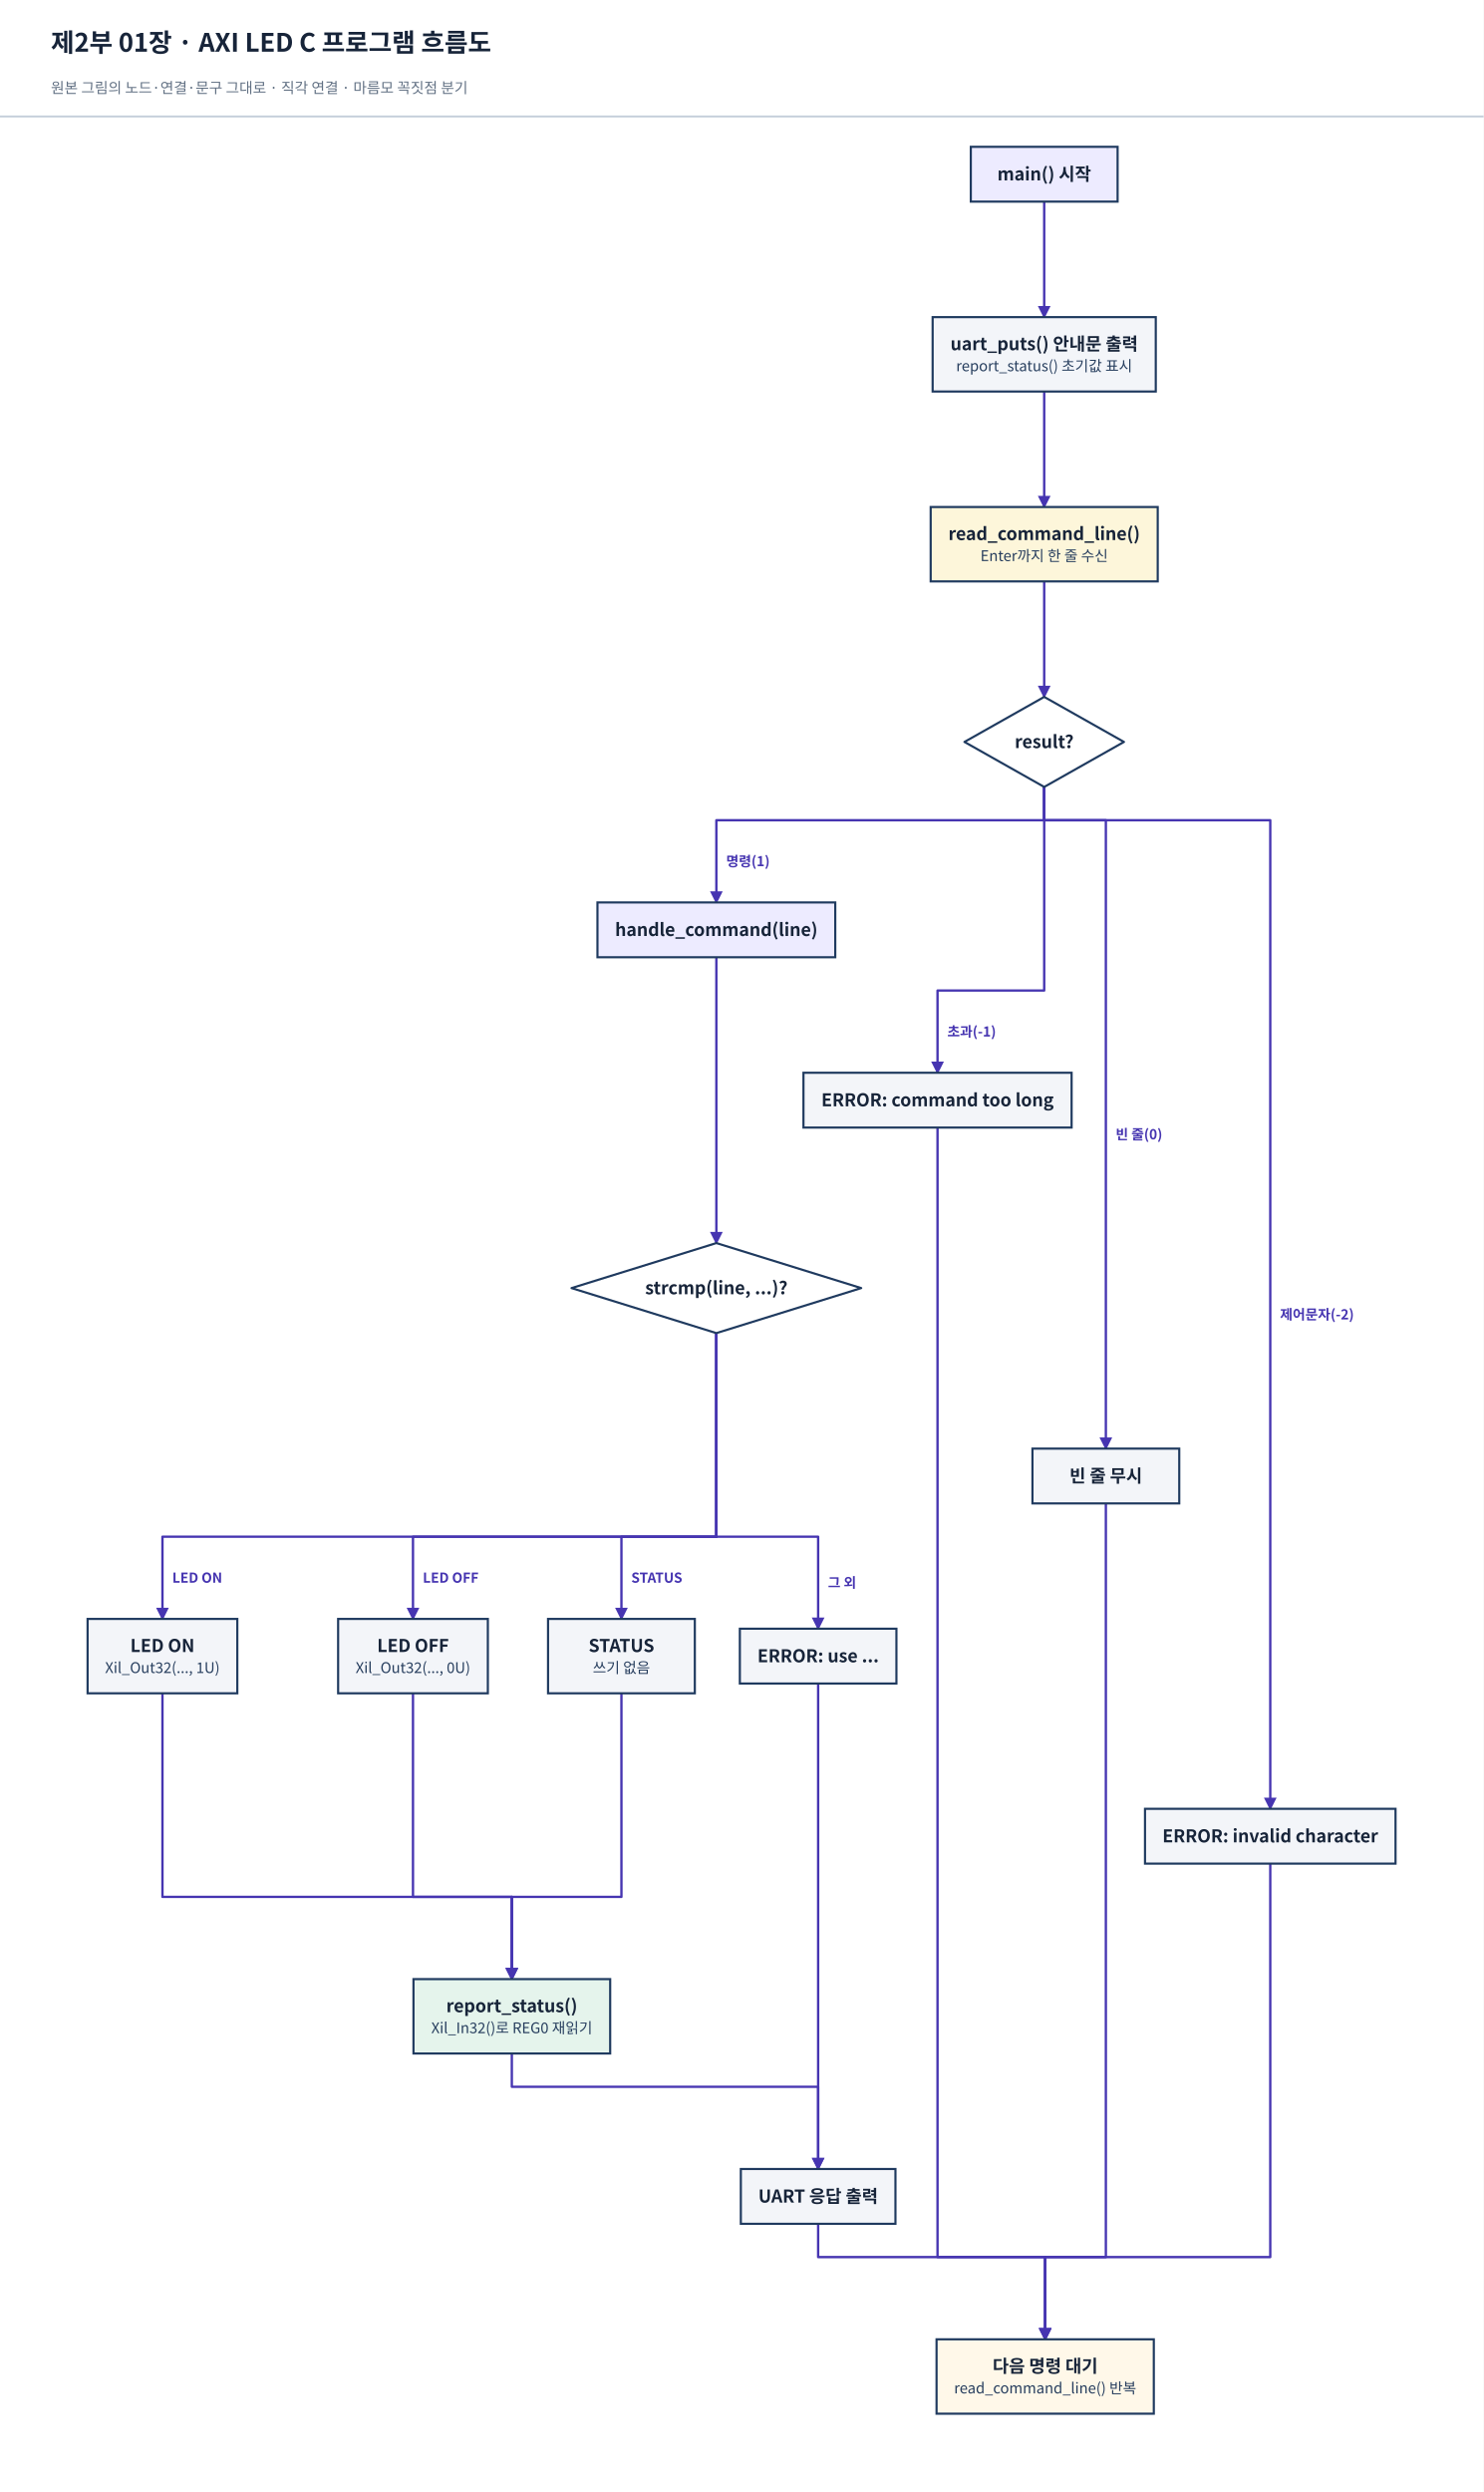
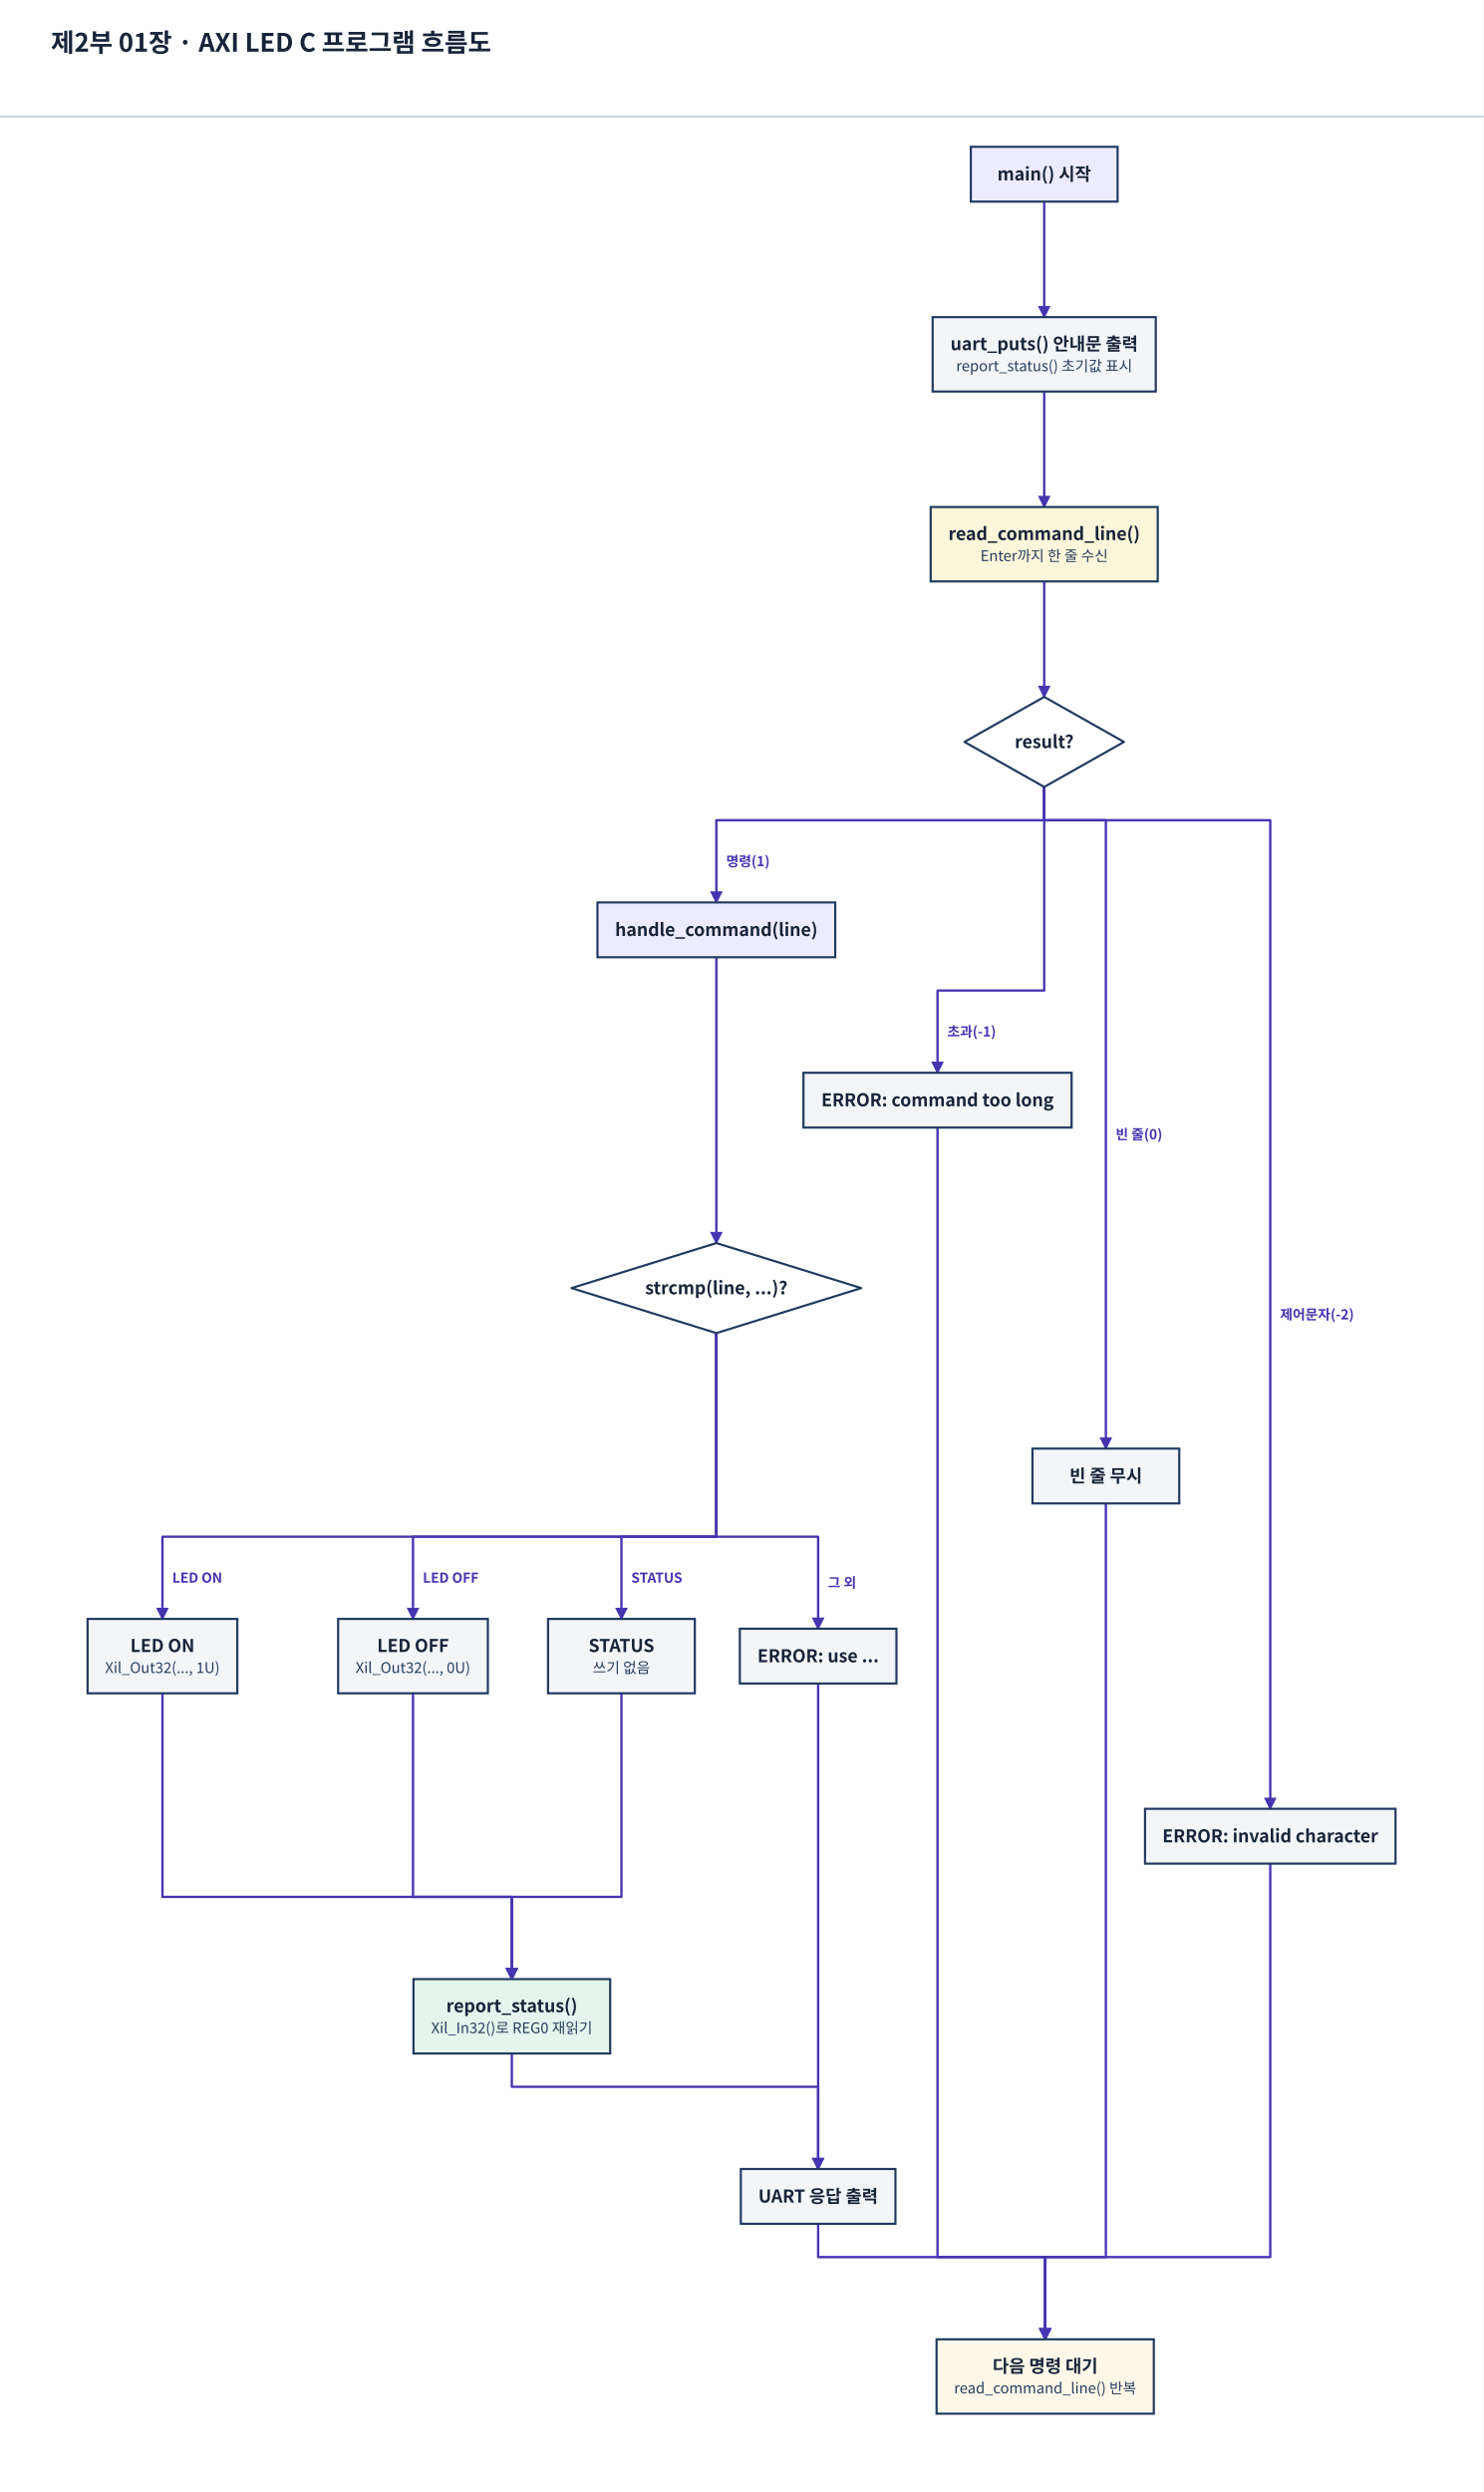
<svg xmlns="http://www.w3.org/2000/svg" id="canvas" width="1516" height="2546" viewBox="0 0 1516 2546" aria-label="편집 가능한 수직형 플로우차트" version="1.1">
  <defs>
    <marker id="arrowhead-0" markerWidth="13" markerHeight="13" refX="11.375" refY="6.5" orient="auto" markerUnits="userSpaceOnUse">
      <path d="M 0 0 L 13 6.5 L 0 13 z" fill="#4635B1" />
    </marker>
    <marker id="arrowhead-1" markerWidth="13" markerHeight="13" refX="11.375" refY="6.5" orient="auto" markerUnits="userSpaceOnUse">
      <path d="M 0 0 L 13 6.5 L 0 13 z" fill="#4635B1" />
    </marker>
    <marker id="arrowhead-2" markerWidth="13" markerHeight="13" refX="11.375" refY="6.5" orient="auto" markerUnits="userSpaceOnUse">
      <path d="M 0 0 L 13 6.5 L 0 13 z" fill="#4635B1" />
    </marker>
    <marker id="arrowhead-3" markerWidth="13" markerHeight="13" refX="11.375" refY="6.5" orient="auto" markerUnits="userSpaceOnUse">
      <path d="M 0 0 L 13 6.5 L 0 13 z" fill="#4635B1" />
    </marker>
    <marker id="arrowhead-4" markerWidth="13" markerHeight="13" refX="11.375" refY="6.5" orient="auto" markerUnits="userSpaceOnUse">
      <path d="M 0 0 L 13 6.5 L 0 13 z" fill="#4635B1" />
    </marker>
    <marker id="arrowhead-5" markerWidth="13" markerHeight="13" refX="11.375" refY="6.5" orient="auto" markerUnits="userSpaceOnUse">
      <path d="M 0 0 L 13 6.5 L 0 13 z" fill="#4635B1" />
    </marker>
    <marker id="arrowhead-6" markerWidth="13" markerHeight="13" refX="11.375" refY="6.5" orient="auto" markerUnits="userSpaceOnUse">
      <path d="M 0 0 L 13 6.5 L 0 13 z" fill="#4635B1" />
    </marker>
    <marker id="arrowhead-7" markerWidth="13" markerHeight="13" refX="11.375" refY="6.5" orient="auto" markerUnits="userSpaceOnUse">
      <path d="M 0 0 L 13 6.5 L 0 13 z" fill="#4635B1" />
    </marker>
    <marker id="arrowhead-8" markerWidth="13" markerHeight="13" refX="11.375" refY="6.5" orient="auto" markerUnits="userSpaceOnUse">
      <path d="M 0 0 L 13 6.5 L 0 13 z" fill="#4635B1" />
    </marker>
    <marker id="arrowhead-9" markerWidth="13" markerHeight="13" refX="11.375" refY="6.5" orient="auto" markerUnits="userSpaceOnUse">
      <path d="M 0 0 L 13 6.5 L 0 13 z" fill="#4635B1" />
    </marker>
    <marker id="arrowhead-10" markerWidth="13" markerHeight="13" refX="11.375" refY="6.5" orient="auto" markerUnits="userSpaceOnUse">
      <path d="M 0 0 L 13 6.5 L 0 13 z" fill="#4635B1" />
    </marker>
    <marker id="arrowhead-11" markerWidth="13" markerHeight="13" refX="11.375" refY="6.5" orient="auto" markerUnits="userSpaceOnUse">
      <path d="M 0 0 L 13 6.5 L 0 13 z" fill="#4635B1" />
    </marker>
    <marker id="arrowhead-12" markerWidth="13" markerHeight="13" refX="11.375" refY="6.5" orient="auto" markerUnits="userSpaceOnUse">
      <path d="M 0 0 L 13 6.5 L 0 13 z" fill="#4635B1" />
    </marker>
    <marker id="arrowhead-13" markerWidth="13" markerHeight="13" refX="11.375" refY="6.5" orient="auto" markerUnits="userSpaceOnUse">
      <path d="M 0 0 L 13 6.5 L 0 13 z" fill="#4635B1" />
    </marker>
    <marker id="arrowhead-14" markerWidth="13" markerHeight="13" refX="11.375" refY="6.5" orient="auto" markerUnits="userSpaceOnUse">
      <path d="M 0 0 L 13 6.5 L 0 13 z" fill="#4635B1" />
    </marker>
    <marker id="arrowhead-15" markerWidth="13" markerHeight="13" refX="11.375" refY="6.5" orient="auto" markerUnits="userSpaceOnUse">
      <path d="M 0 0 L 13 6.5 L 0 13 z" fill="#4635B1" />
    </marker>
    <marker id="arrowhead-16" markerWidth="13" markerHeight="13" refX="11.375" refY="6.5" orient="auto" markerUnits="userSpaceOnUse">
      <path d="M 0 0 L 13 6.5 L 0 13 z" fill="#4635B1" />
    </marker>
    <marker id="arrowhead-17" markerWidth="13" markerHeight="13" refX="11.375" refY="6.5" orient="auto" markerUnits="userSpaceOnUse">
      <path d="M 0 0 L 13 6.5 L 0 13 z" fill="#4635B1" />
    </marker>
    <marker id="arrowhead-18" markerWidth="13" markerHeight="13" refX="11.375" refY="6.5" orient="auto" markerUnits="userSpaceOnUse">
      <path d="M 0 0 L 13 6.5 L 0 13 z" fill="#4635B1" />
    </marker>
    <marker id="arrowhead-19" markerWidth="13" markerHeight="13" refX="11.375" refY="6.5" orient="auto" markerUnits="userSpaceOnUse">
      <path d="M 0 0 L 13 6.5 L 0 13 z" fill="#4635B1" />
    </marker>
    <marker id="arrowhead-20" markerWidth="13" markerHeight="13" refX="11.375" refY="6.5" orient="auto" markerUnits="userSpaceOnUse">
      <path d="M 0 0 L 13 6.5 L 0 13 z" fill="#4635B1" />
    </marker>
  </defs>
  <rect x="0" y="0" width="1516" height="2546" fill="#fff" />
  <g data-heading="title">
    <text x="52" y="52.84" font-size="26" font-weight="780" fill="#172439" text-anchor="start" class="heading-text" font-family="Noto Sans KR, Noto Sans CJK KR, Malgun Gothic, sans-serif">제2부 01장 · AXI LED C 프로그램 흐름도</text>
  </g>
  <g data-heading="subtitle">
-     <text x="52" y="95.1" font-size="15" font-weight="400" fill="#617083" text-anchor="start" class="heading-text" font-family="Noto Sans KR, Noto Sans CJK KR, Malgun Gothic, sans-serif">원본 그림의 노드·연결·문구 그대로 · 직각 연결 · 마름모 꼭짓점 분기</text>
+     <text x="52" y="95.1" font-size="15" font-weight="400" fill="#617083" text-anchor="start" class="heading-text" font-family="Noto Sans KR, Noto Sans CJK KR, Malgun Gothic, sans-serif" />
  </g>
  <line x1="0" y1="119" x2="1516" y2="119" stroke="#c5cfdb" stroke-width="2" pointer-events="none" data-role="heading-divider" />
  <g id="edges">
    <g data-edge="e1" class="edge">
      <path d="M 1067 206 L 1067 324" fill="none" stroke="#4635B1" stroke-width="2.4" stroke-linejoin="round" stroke-linecap="round" marker-end="url(#arrowhead-0)" />
    </g>
    <g data-edge="e2" class="edge">
      <path d="M 1067 400 L 1067 518" fill="none" stroke="#4635B1" stroke-width="2.4" stroke-linejoin="round" stroke-linecap="round" marker-end="url(#arrowhead-1)" />
    </g>
    <g data-edge="e3" class="edge">
      <path d="M 1067 594 L 1067 712" fill="none" stroke="#4635B1" stroke-width="2.4" stroke-linejoin="round" stroke-linecap="round" marker-end="url(#arrowhead-2)" />
    </g>
    <g data-edge="e4" class="edge">
      <path d="M 1067 804 L 1067 838 L 732 838 L 732 922" fill="none" stroke="#4635B1" stroke-width="2.4" stroke-linejoin="round" stroke-linecap="round" marker-end="url(#arrowhead-3)" />
      <text x="742" y="885" text-anchor="start" font-size="14" font-weight="750" fill="#4635B1" class="edge-label" font-family="Noto Sans KR, Noto Sans CJK KR, Malgun Gothic, sans-serif">명령(1)</text>
    </g>
    <g data-edge="e5" class="edge">
      <path d="M 1067 804 L 1067 1012 L 958 1012 L 958 1096" fill="none" stroke="#4635B1" stroke-width="2.4" stroke-linejoin="round" stroke-linecap="round" marker-end="url(#arrowhead-4)" />
      <text x="968" y="1059" text-anchor="start" font-size="14" font-weight="750" fill="#4635B1" class="edge-label" font-family="Noto Sans KR, Noto Sans CJK KR, Malgun Gothic, sans-serif">초과(-1)</text>
    </g>
    <g data-edge="e6" class="edge">
      <path d="M 1067 804 L 1067 838 L 1130 838 L 1130 1480" fill="none" stroke="#4635B1" stroke-width="2.4" stroke-linejoin="round" stroke-linecap="round" marker-end="url(#arrowhead-5)" />
      <text x="1140" y="1164" text-anchor="start" font-size="14" font-weight="750" fill="#4635B1" class="edge-label" font-family="Noto Sans KR, Noto Sans CJK KR, Malgun Gothic, sans-serif">빈 줄(0)</text>
    </g>
    <g data-edge="e7" class="edge">
      <path d="M 1067 804 L 1067 838 L 1298 838 L 1298 1848" fill="none" stroke="#4635B1" stroke-width="2.4" stroke-linejoin="round" stroke-linecap="round" marker-end="url(#arrowhead-6)" />
      <text x="1308" y="1348" text-anchor="start" font-size="14" font-weight="750" fill="#4635B1" class="edge-label" font-family="Noto Sans KR, Noto Sans CJK KR, Malgun Gothic, sans-serif">제어문자(-2)</text>
    </g>
    <g data-edge="e8" class="edge">
      <path d="M 732 978 L 732 1270" fill="none" stroke="#4635B1" stroke-width="2.4" stroke-linejoin="round" stroke-linecap="round" marker-end="url(#arrowhead-7)" />
    </g>
    <g data-edge="e9" class="edge">
      <path d="M 958 1152 L 958 2306 L 1068 2306 L 1068 2390" fill="none" stroke="#4635B1" stroke-width="2.4" stroke-linejoin="round" stroke-linecap="round" marker-end="url(#arrowhead-8)" />
    </g>
    <g data-edge="e10" class="edge">
      <path d="M 1130 1536 L 1130 2306 L 1068 2306 L 1068 2390" fill="none" stroke="#4635B1" stroke-width="2.4" stroke-linejoin="round" stroke-linecap="round" marker-end="url(#arrowhead-9)" />
    </g>
    <g data-edge="e11" class="edge">
      <path d="M 1298 1904 L 1298 2306 L 1068 2306 L 1068 2390" fill="none" stroke="#4635B1" stroke-width="2.4" stroke-linejoin="round" stroke-linecap="round" marker-end="url(#arrowhead-10)" />
    </g>
    <g data-edge="e12" class="edge">
      <path d="M 732 1362 L 732 1570 L 166 1570 L 166 1654" fill="none" stroke="#4635B1" stroke-width="2.4" stroke-linejoin="round" stroke-linecap="round" marker-end="url(#arrowhead-11)" />
      <text x="176" y="1617" text-anchor="start" font-size="14" font-weight="750" fill="#4635B1" class="edge-label" font-family="Noto Sans KR, Noto Sans CJK KR, Malgun Gothic, sans-serif">LED ON</text>
    </g>
    <g data-edge="e13" class="edge">
      <path d="M 732 1362 L 732 1570 L 422 1570 L 422 1654" fill="none" stroke="#4635B1" stroke-width="2.4" stroke-linejoin="round" stroke-linecap="round" marker-end="url(#arrowhead-12)" />
      <text x="432" y="1617" text-anchor="start" font-size="14" font-weight="750" fill="#4635B1" class="edge-label" font-family="Noto Sans KR, Noto Sans CJK KR, Malgun Gothic, sans-serif">LED OFF</text>
    </g>
    <g data-edge="e14" class="edge">
      <path d="M 732 1362 L 732 1570 L 635 1570 L 635 1654" fill="none" stroke="#4635B1" stroke-width="2.4" stroke-linejoin="round" stroke-linecap="round" marker-end="url(#arrowhead-13)" />
      <text x="645" y="1617" text-anchor="start" font-size="14" font-weight="750" fill="#4635B1" class="edge-label" font-family="Noto Sans KR, Noto Sans CJK KR, Malgun Gothic, sans-serif">STATUS</text>
    </g>
    <g data-edge="e15" class="edge">
      <path d="M 732 1362 L 732 1570 L 836 1570 L 836 1664" fill="none" stroke="#4635B1" stroke-width="2.4" stroke-linejoin="round" stroke-linecap="round" marker-end="url(#arrowhead-14)" />
      <text x="846" y="1622" text-anchor="start" font-size="14" font-weight="750" fill="#4635B1" class="edge-label" font-family="Noto Sans KR, Noto Sans CJK KR, Malgun Gothic, sans-serif">그 외</text>
    </g>
    <g data-edge="e16" class="edge">
      <path d="M 166 1730 L 166 1938 L 523 1938 L 523 2022" fill="none" stroke="#4635B1" stroke-width="2.4" stroke-linejoin="round" stroke-linecap="round" marker-end="url(#arrowhead-15)" />
    </g>
    <g data-edge="e17" class="edge">
      <path d="M 422 1730 L 422 1938 L 523 1938 L 523 2022" fill="none" stroke="#4635B1" stroke-width="2.4" stroke-linejoin="round" stroke-linecap="round" marker-end="url(#arrowhead-16)" />
    </g>
    <g data-edge="e18" class="edge">
      <path d="M 635 1730 L 635 1938 L 523 1938 L 523 2022" fill="none" stroke="#4635B1" stroke-width="2.4" stroke-linejoin="round" stroke-linecap="round" marker-end="url(#arrowhead-17)" />
    </g>
    <g data-edge="e19" class="edge">
      <path d="M 836 1720 L 836 2216" fill="none" stroke="#4635B1" stroke-width="2.4" stroke-linejoin="round" stroke-linecap="round" marker-end="url(#arrowhead-18)" />
    </g>
    <g data-edge="e20" class="edge">
      <path d="M 523 2098 L 523 2132 L 836 2132 L 836 2216" fill="none" stroke="#4635B1" stroke-width="2.4" stroke-linejoin="round" stroke-linecap="round" marker-end="url(#arrowhead-19)" />
    </g>
    <g data-edge="e21" class="edge">
      <path d="M 836 2272 L 836 2306 L 1068 2306 L 1068 2390" fill="none" stroke="#4635B1" stroke-width="2.4" stroke-linejoin="round" stroke-linecap="round" marker-end="url(#arrowhead-20)" />
    </g>
  </g>
  <g id="nodes">
    <g data-node="a" class="node">
      <rect x="992" y="150" width="150" height="56" fill="#edebff" stroke="#1F3A5F" stroke-width="2.2" class="node-shape" pointer-events="all" />
      <text x="1067" y="178" text-anchor="middle" dominant-baseline="middle" pointer-events="none" font-size="18" font-weight="750" fill="#172439" font-family="Noto Sans KR, Noto Sans CJK KR, Malgun Gothic, sans-serif">main() 시작</text>
    </g>
    <g data-node="b" class="node">
      <rect x="953" y="324" width="228" height="76" fill="#f3f5f9" stroke="#1F3A5F" stroke-width="2.2" class="node-shape" pointer-events="all" />
      <text x="1067" y="351.5" text-anchor="middle" dominant-baseline="middle" pointer-events="none" font-size="18" font-weight="750" fill="#172439" font-family="Noto Sans KR, Noto Sans CJK KR, Malgun Gothic, sans-serif">uart_puts() 안내문 출력</text>
      <text x="1067" y="374" text-anchor="middle" dominant-baseline="middle" pointer-events="none" font-size="15" font-weight="400" fill="#273e5e" font-family="Noto Sans KR, Noto Sans CJK KR, Malgun Gothic, sans-serif">report_status() 초기값 표시</text>
    </g>
    <g data-node="c" class="node">
      <rect x="951" y="518" width="232" height="76" fill="#fdf6da" stroke="#1F3A5F" stroke-width="2.2" class="node-shape" pointer-events="all" />
      <text x="1067" y="545.5" text-anchor="middle" dominant-baseline="middle" pointer-events="none" font-size="18" font-weight="750" fill="#172439" font-family="Noto Sans KR, Noto Sans CJK KR, Malgun Gothic, sans-serif">read_command_line()</text>
      <text x="1067" y="568" text-anchor="middle" dominant-baseline="middle" pointer-events="none" font-size="15" font-weight="400" fill="#273e5e" font-family="Noto Sans KR, Noto Sans CJK KR, Malgun Gothic, sans-serif">Enter까지 한 줄 수신</text>
    </g>
    <g data-node="d" class="node">
      <polygon points="1067,712 1148.5,758 1067,804 985.5,758" fill="#ffffff" stroke="#1F3A5F" stroke-width="2.2" stroke-linejoin="round" class="node-shape" pointer-events="all" />
      <text x="1067" y="758" text-anchor="middle" dominant-baseline="middle" pointer-events="none" font-size="18" font-weight="750" fill="#172439" font-family="Noto Sans KR, Noto Sans CJK KR, Malgun Gothic, sans-serif">result?</text>
    </g>
    <g data-node="e" class="node">
      <rect x="610.5" y="922" width="243" height="56" fill="#edebff" stroke="#1F3A5F" stroke-width="2.2" class="node-shape" pointer-events="all" />
      <text x="732" y="950" text-anchor="middle" dominant-baseline="middle" pointer-events="none" font-size="18" font-weight="750" fill="#172439" font-family="Noto Sans KR, Noto Sans CJK KR, Malgun Gothic, sans-serif">handle_command(line)</text>
    </g>
    <g data-node="f" class="node">
      <rect x="821" y="1096" width="274" height="56" fill="#f3f5f9" stroke="#1F3A5F" stroke-width="2.2" class="node-shape" pointer-events="all" />
      <text x="958" y="1124" text-anchor="middle" dominant-baseline="middle" pointer-events="none" font-size="18" font-weight="750" fill="#172439" font-family="Noto Sans KR, Noto Sans CJK KR, Malgun Gothic, sans-serif">ERROR: command too long</text>
    </g>
    <g data-node="g" class="node">
      <rect x="1055" y="1480" width="150" height="56" fill="#f3f5f9" stroke="#1F3A5F" stroke-width="2.2" class="node-shape" pointer-events="all" />
      <text x="1130" y="1508" text-anchor="middle" dominant-baseline="middle" pointer-events="none" font-size="18" font-weight="750" fill="#172439" font-family="Noto Sans KR, Noto Sans CJK KR, Malgun Gothic, sans-serif">빈 줄 무시</text>
    </g>
    <g data-node="q" class="node">
      <rect x="1170" y="1848" width="256" height="56" fill="#f3f5f9" stroke="#1F3A5F" stroke-width="2.2" class="node-shape" pointer-events="all" />
      <text x="1298" y="1876" text-anchor="middle" dominant-baseline="middle" pointer-events="none" font-size="18" font-weight="750" fill="#172439" font-family="Noto Sans KR, Noto Sans CJK KR, Malgun Gothic, sans-serif">ERROR: invalid character</text>
    </g>
    <g data-node="h" class="node">
      <polygon points="732,1270 880,1316 732,1362 584,1316" fill="#ffffff" stroke="#1F3A5F" stroke-width="2.2" stroke-linejoin="round" class="node-shape" pointer-events="all" />
      <text x="732" y="1316" text-anchor="middle" dominant-baseline="middle" pointer-events="none" font-size="18" font-weight="750" fill="#172439" font-family="Noto Sans KR, Noto Sans CJK KR, Malgun Gothic, sans-serif">strcmp(line, ...)?</text>
    </g>
    <g data-node="n" class="node">
      <rect x="957" y="2390" width="222" height="76" fill="#fff8e9" stroke="#1F3A5F" stroke-width="2.2" class="node-shape" pointer-events="all" />
      <text x="1068" y="2417.5" text-anchor="middle" dominant-baseline="middle" pointer-events="none" font-size="18" font-weight="750" fill="#172439" font-family="Noto Sans KR, Noto Sans CJK KR, Malgun Gothic, sans-serif">다음 명령 대기</text>
      <text x="1068" y="2440" text-anchor="middle" dominant-baseline="middle" pointer-events="none" font-size="15" font-weight="400" fill="#273e5e" font-family="Noto Sans KR, Noto Sans CJK KR, Malgun Gothic, sans-serif">read_command_line() 반복</text>
    </g>
    <g data-node="i" class="node">
      <rect x="89.5" y="1654" width="153" height="76" fill="#f3f5f9" stroke="#1F3A5F" stroke-width="2.2" class="node-shape" pointer-events="all" />
      <text x="166" y="1681.5" text-anchor="middle" dominant-baseline="middle" pointer-events="none" font-size="18" font-weight="750" fill="#172439" font-family="Noto Sans KR, Noto Sans CJK KR, Malgun Gothic, sans-serif">LED ON</text>
      <text x="166" y="1704" text-anchor="middle" dominant-baseline="middle" pointer-events="none" font-size="15" font-weight="400" fill="#273e5e" font-family="Noto Sans KR, Noto Sans CJK KR, Malgun Gothic, sans-serif">Xil_Out32(..., 1U)</text>
    </g>
    <g data-node="j" class="node">
      <rect x="345.5" y="1654" width="153" height="76" fill="#f3f5f9" stroke="#1F3A5F" stroke-width="2.2" class="node-shape" pointer-events="all" />
      <text x="422" y="1681.5" text-anchor="middle" dominant-baseline="middle" pointer-events="none" font-size="18" font-weight="750" fill="#172439" font-family="Noto Sans KR, Noto Sans CJK KR, Malgun Gothic, sans-serif">LED OFF</text>
      <text x="422" y="1704" text-anchor="middle" dominant-baseline="middle" pointer-events="none" font-size="15" font-weight="400" fill="#273e5e" font-family="Noto Sans KR, Noto Sans CJK KR, Malgun Gothic, sans-serif">Xil_Out32(..., 0U)</text>
    </g>
    <g data-node="k" class="node">
      <rect x="560" y="1654" width="150" height="76" fill="#f3f5f9" stroke="#1F3A5F" stroke-width="2.2" class="node-shape" pointer-events="all" />
      <text x="635" y="1681.5" text-anchor="middle" dominant-baseline="middle" pointer-events="none" font-size="18" font-weight="750" fill="#172439" font-family="Noto Sans KR, Noto Sans CJK KR, Malgun Gothic, sans-serif">STATUS</text>
      <text x="635" y="1704" text-anchor="middle" dominant-baseline="middle" pointer-events="none" font-size="15" font-weight="400" fill="#273e5e" font-family="Noto Sans KR, Noto Sans CJK KR, Malgun Gothic, sans-serif">쓰기 없음</text>
    </g>
    <g data-node="l" class="node">
      <rect x="756" y="1664" width="160" height="56" fill="#f3f5f9" stroke="#1F3A5F" stroke-width="2.2" class="node-shape" pointer-events="all" />
      <text x="836" y="1692" text-anchor="middle" dominant-baseline="middle" pointer-events="none" font-size="18" font-weight="750" fill="#172439" font-family="Noto Sans KR, Noto Sans CJK KR, Malgun Gothic, sans-serif">ERROR: use ...</text>
    </g>
    <g data-node="m" class="node">
      <rect x="422.5" y="2022" width="201" height="76" fill="#e5f4ec" stroke="#1F3A5F" stroke-width="2.2" class="node-shape" pointer-events="all" />
      <text x="523" y="2049.5" text-anchor="middle" dominant-baseline="middle" pointer-events="none" font-size="18" font-weight="750" fill="#172439" font-family="Noto Sans KR, Noto Sans CJK KR, Malgun Gothic, sans-serif">report_status()</text>
      <text x="523" y="2072" text-anchor="middle" dominant-baseline="middle" pointer-events="none" font-size="15" font-weight="400" fill="#273e5e" font-family="Noto Sans KR, Noto Sans CJK KR, Malgun Gothic, sans-serif">Xil_In32()로 REG0 재읽기</text>
    </g>
    <g data-node="r" class="node">
      <rect x="757" y="2216" width="158" height="56" fill="#f3f5f9" stroke="#1F3A5F" stroke-width="2.2" class="node-shape" pointer-events="all" />
      <text x="836" y="2244" text-anchor="middle" dominant-baseline="middle" pointer-events="none" font-size="18" font-weight="750" fill="#172439" font-family="Noto Sans KR, Noto Sans CJK KR, Malgun Gothic, sans-serif">UART 응답 출력</text>
    </g>
  </g>
</svg>
